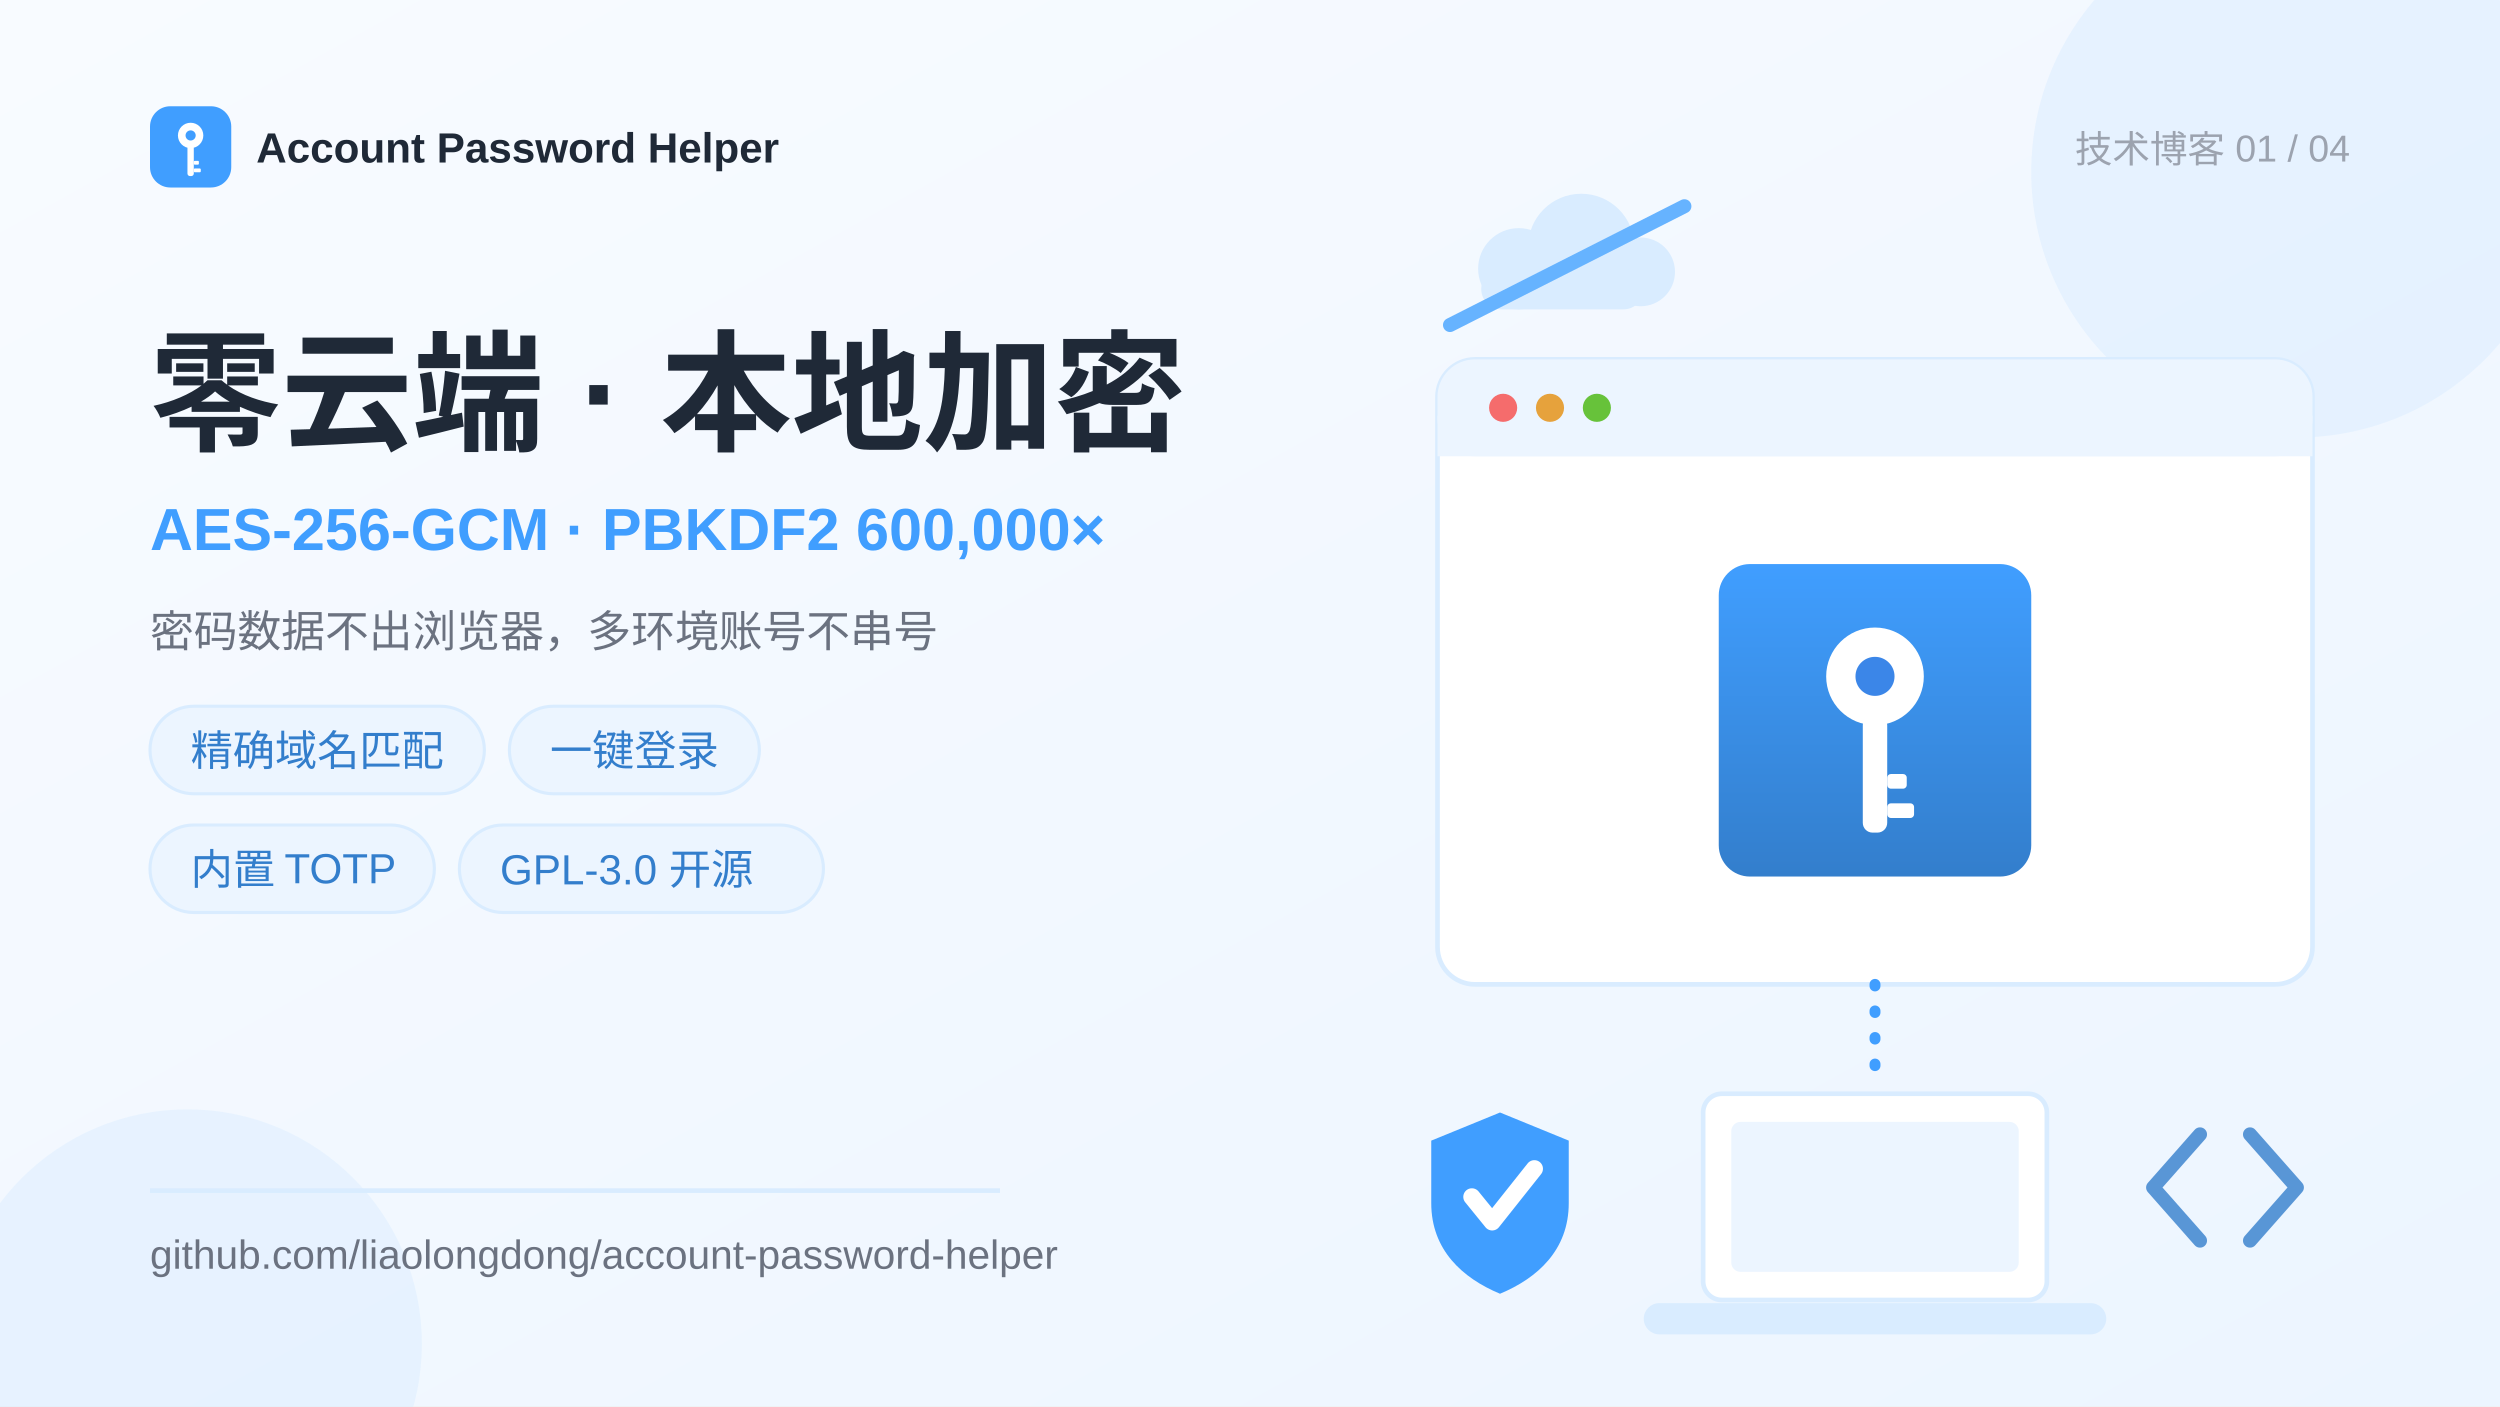
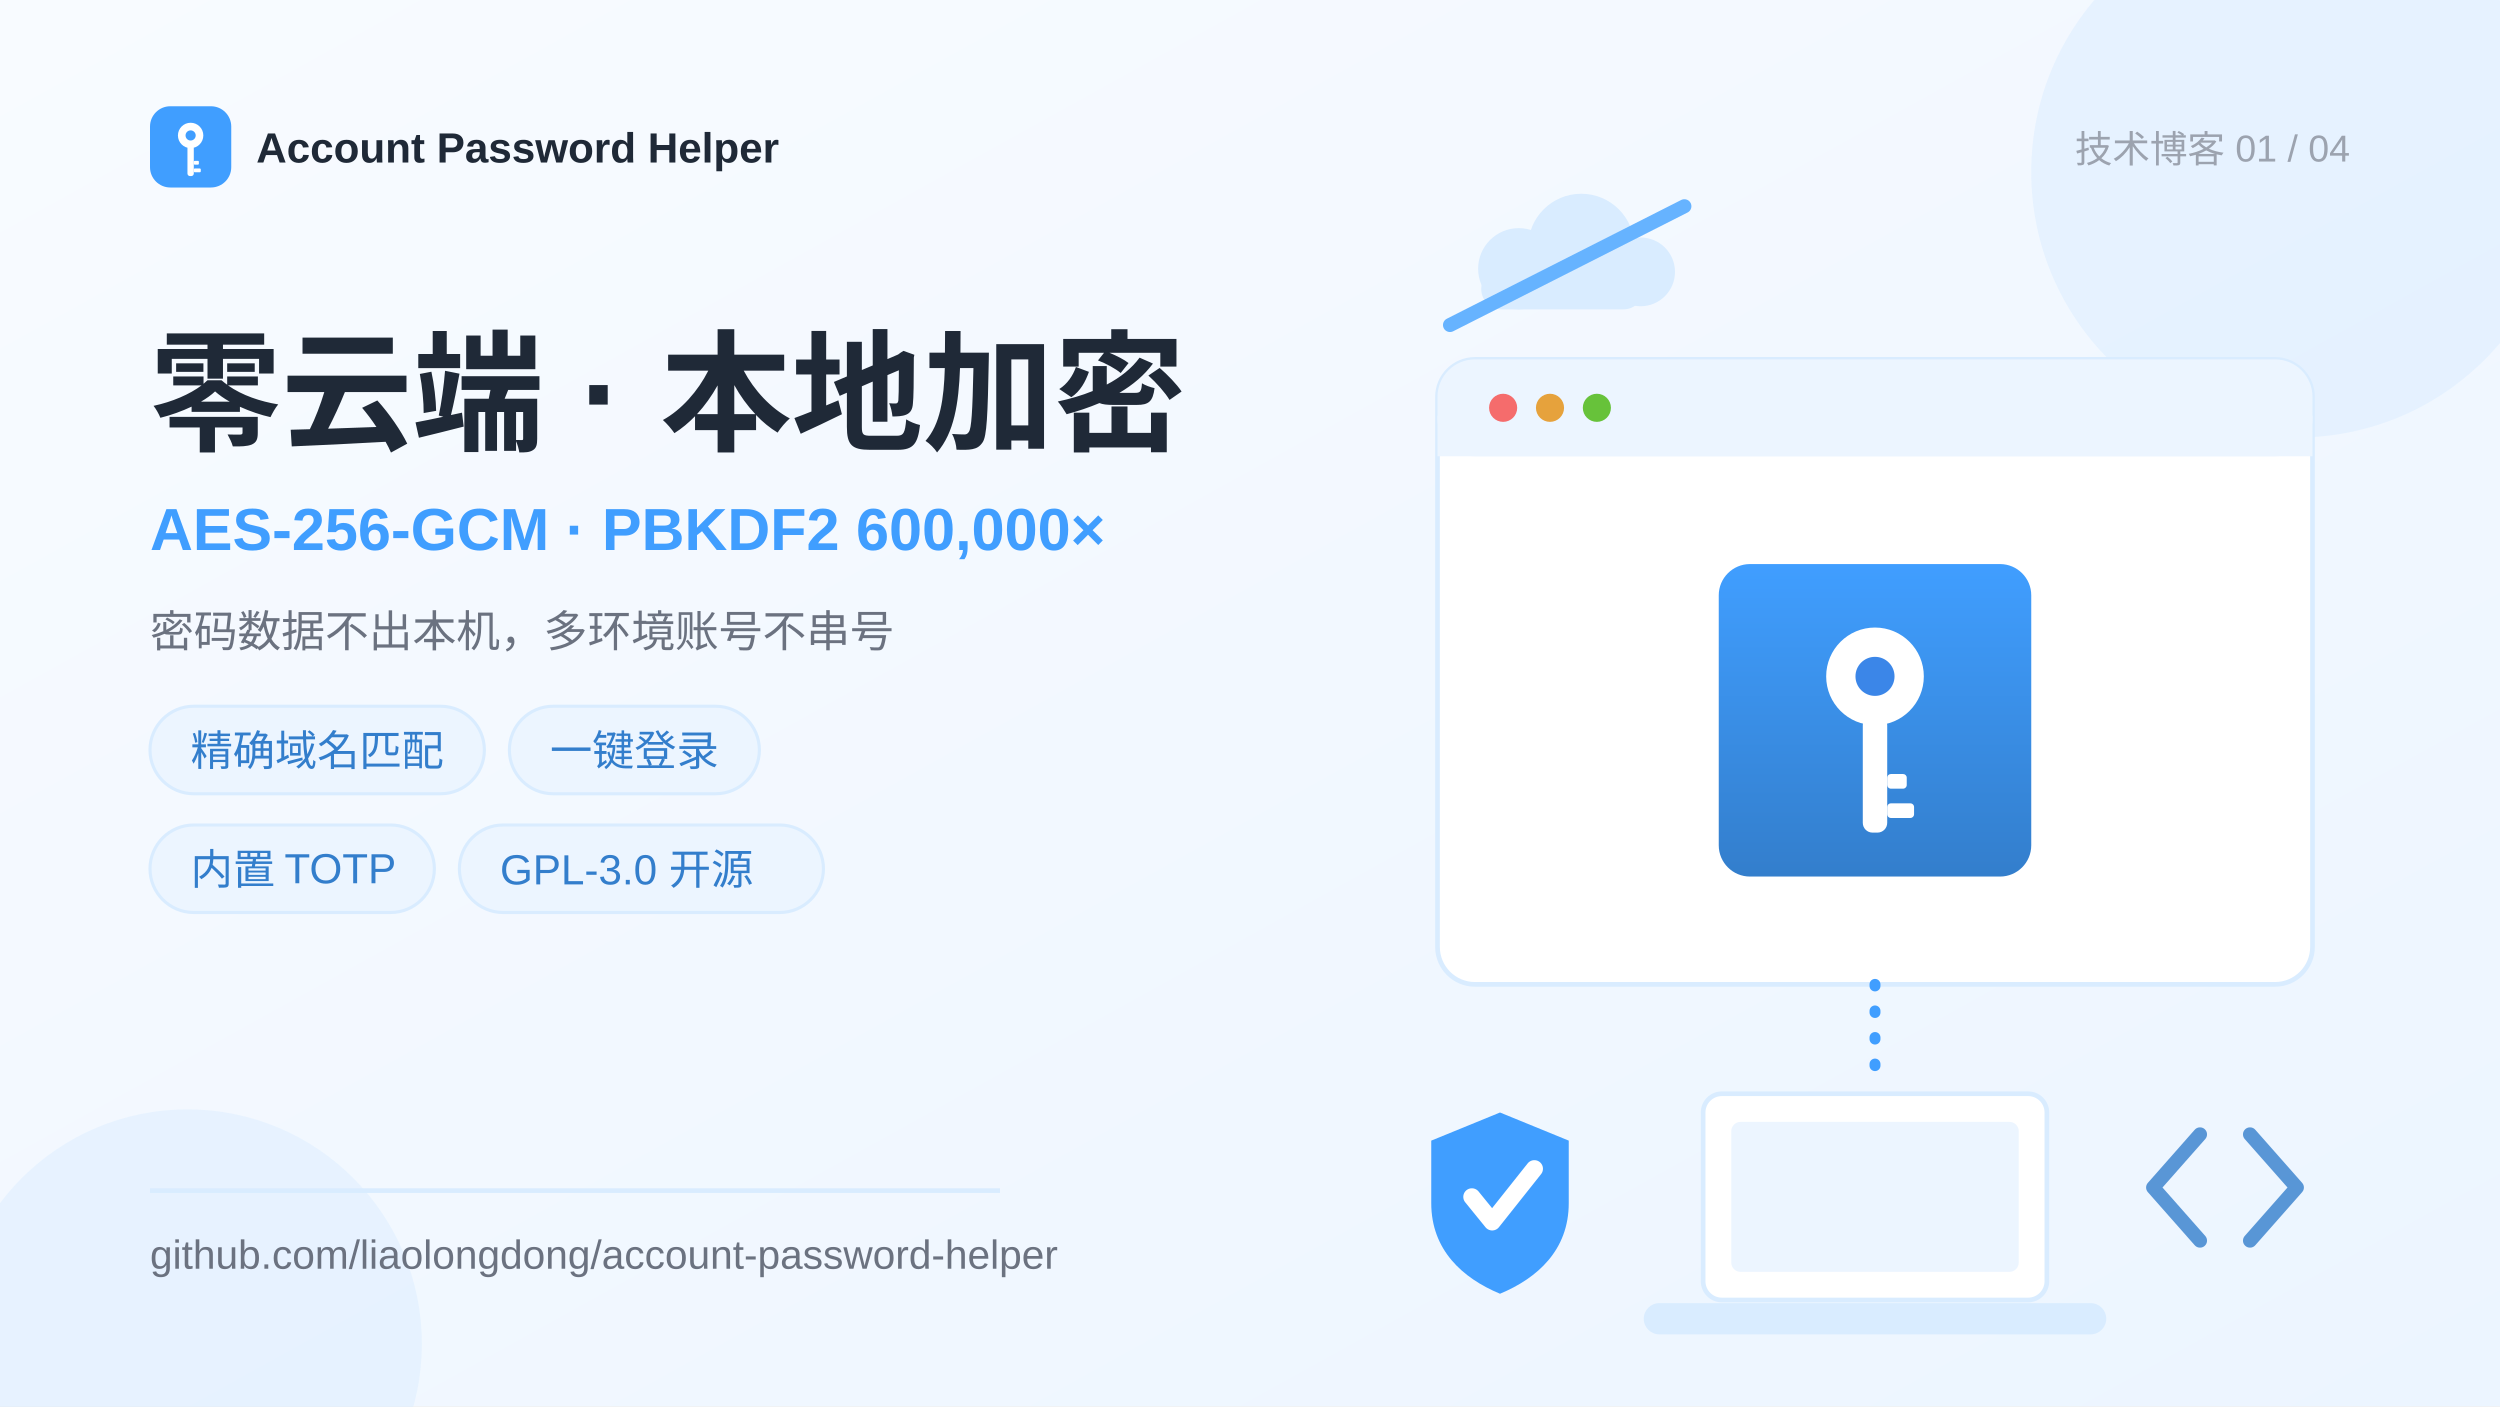
<svg xmlns="http://www.w3.org/2000/svg" width="1600" height="900" viewBox="0 0 1600 900" font-family="'PingFang SC','Hiragino Sans GB','Microsoft YaHei','Helvetica Neue',Arial,sans-serif">
  <defs>
    <linearGradient id="bg" x1="0" y1="0" x2="1" y2="1">
      <stop offset="0" stop-color="#F8FBFF" />
      <stop offset="1" stop-color="#ECF5FF" />
    </linearGradient>
    <linearGradient id="primary" x1="0" y1="0" x2="0" y2="1">
      <stop offset="0" stop-color="#409EFF" />
      <stop offset="1" stop-color="#337ECC" />
    </linearGradient>
  </defs>
  <rect width="1600" height="900" fill="url(#bg)" />
  <circle cx="1470" cy="110" r="170" fill="#D9ECFF" opacity="0.5" />
  <circle cx="120" cy="860" r="150" fill="#D9ECFF" opacity="0.45" />
  <g>
    <rect x="96" y="68" width="52" height="52" rx="13" fill="#409EFF" />
    <g transform="translate(96,68) scale(0.40625)" fill="#FFFFFF">
      <circle cx="64" cy="46" r="20" />
      <circle cx="64" cy="46" r="8" fill="#409EFF" />
      <rect x="59" y="62" width="10" height="48" rx="4" />
      <rect x="69" y="86" width="8" height="6" rx="1.5" />
      <rect x="69" y="98" width="11" height="6" rx="1.5" />
    </g>
    <text x="164" y="104" font-size="27" font-weight="600" fill="#1F2937">Account Password Helper</text>
    <text x="1504" y="104" font-size="24" fill="#9CA3AF" text-anchor="end">技术博客 01 / 04</text>
  </g>
  <g>
    <text x="96" y="282" font-size="84" font-weight="700" fill="#1F2937">零云端 · 本地加密</text>
    <text x="96" y="352" font-size="38" font-weight="600" fill="#409EFF">AES-256-GCM · PBKDF2 600,000×</text>
-     <text x="96" y="414" font-size="28" fill="#6B7280">密码数据不出浏览器，多环境账号不串号</text>
+     <text x="96" y="414" font-size="28" fill="#6B7280">密码数据不出本机，多环境账号不串号</text>
  </g>
  <g font-size="27" font-weight="500">
    <rect x="96" y="452" width="214" height="56" rx="28" fill="#ECF5FF" stroke="#D9ECFF" stroke-width="2" />
    <text x="122" y="490" fill="#337ECC">精确域名匹配</text>
    <rect x="326" y="452" width="160" height="56" rx="28" fill="#ECF5FF" stroke="#D9ECFF" stroke-width="2" />
    <text x="352" y="490" fill="#337ECC">一键登录</text>
    <rect x="96" y="528" width="182" height="56" rx="28" fill="#ECF5FF" stroke="#D9ECFF" stroke-width="2" />
    <text x="122" y="566" fill="#337ECC">内置 TOTP</text>
    <rect x="294" y="528" width="233" height="56" rx="28" fill="#ECF5FF" stroke="#D9ECFF" stroke-width="2" />
    <text x="320" y="566" fill="#337ECC">GPL-3.0 开源</text>
  </g>
  <g>
    <g fill="#D9ECFF">
      <circle cx="972" cy="172" r="26" />
      <circle cx="1012" cy="158" r="34" />
      <circle cx="1050" cy="174" r="22" />
      <rect x="948" y="172" width="104" height="26" rx="13" />
    </g>
    <line x1="928" y1="208" x2="1078" y2="132" stroke="#66B3FF" stroke-width="9" stroke-linecap="round" />
  </g>
  <g>
    <rect x="920" y="230" width="560" height="400" rx="24" fill="#FFFFFF" stroke="#D9ECFF" stroke-width="3" />
    <rect x="920" y="230" width="560" height="62" rx="24" fill="#ECF5FF" />
    <rect x="920" y="266" width="560" height="26" fill="#ECF5FF" />
    <circle cx="962" cy="261" r="9" fill="#F56C6C" />
    <circle cx="992" cy="261" r="9" fill="#E6A23C" />
    <circle cx="1022" cy="261" r="9" fill="#67C23A" />
    <rect x="1100" y="361" width="200" height="200" rx="20" fill="url(#primary)" />
    <g transform="translate(1100,361) scale(1.5625)" fill="#FFFFFF">
      <circle cx="64" cy="46" r="20" />
      <circle cx="64" cy="46" r="8" fill="#3B86E8" />
      <rect x="59" y="62" width="10" height="48" rx="4" />
      <rect x="69" y="86" width="8" height="6" rx="1.5" />
      <rect x="69" y="98" width="11" height="6" rx="1.5" />
    </g>
  </g>
  <line x1="1200" y1="630" x2="1200" y2="694" stroke="#409EFF" stroke-width="7" stroke-dasharray="1 16" stroke-linecap="round" />
  <g>
    <rect x="1090" y="700" width="220" height="132" rx="12" fill="#FFFFFF" stroke="#D9ECFF" stroke-width="3" />
    <rect x="1108" y="718" width="184" height="96" rx="6" fill="#ECF5FF" />
    <rect x="1052" y="834" width="296" height="20" rx="10" fill="#D9ECFF" />
  </g>
  <g transform="translate(960,762)">
    <path d="M0 -50 L44 -32 V8 C44 38 24 56 0 66 C-24 56 -44 38 -44 8 V-32 Z" fill="#409EFF" />
    <path d="M-18 4 L-5 20 L22 -14" stroke="#FFFFFF" stroke-width="11" fill="none" stroke-linecap="round" stroke-linejoin="round" />
  </g>
  <g stroke="#337ECC" stroke-width="9" fill="none" stroke-linecap="round" stroke-linejoin="round" opacity="0.8">
    <path d="M1408 726 l-30 34 l30 34" />
    <path d="M1440 726 l30 34 l-30 34" />
  </g>
  <g>
    <line x1="96" y1="762" x2="640" y2="762" stroke="#D9ECFF" stroke-width="3" />
    <text x="96" y="812" font-size="26" fill="#6B7280">github.com/liaolongdong/account-password-helper</text>
  </g>
</svg>
